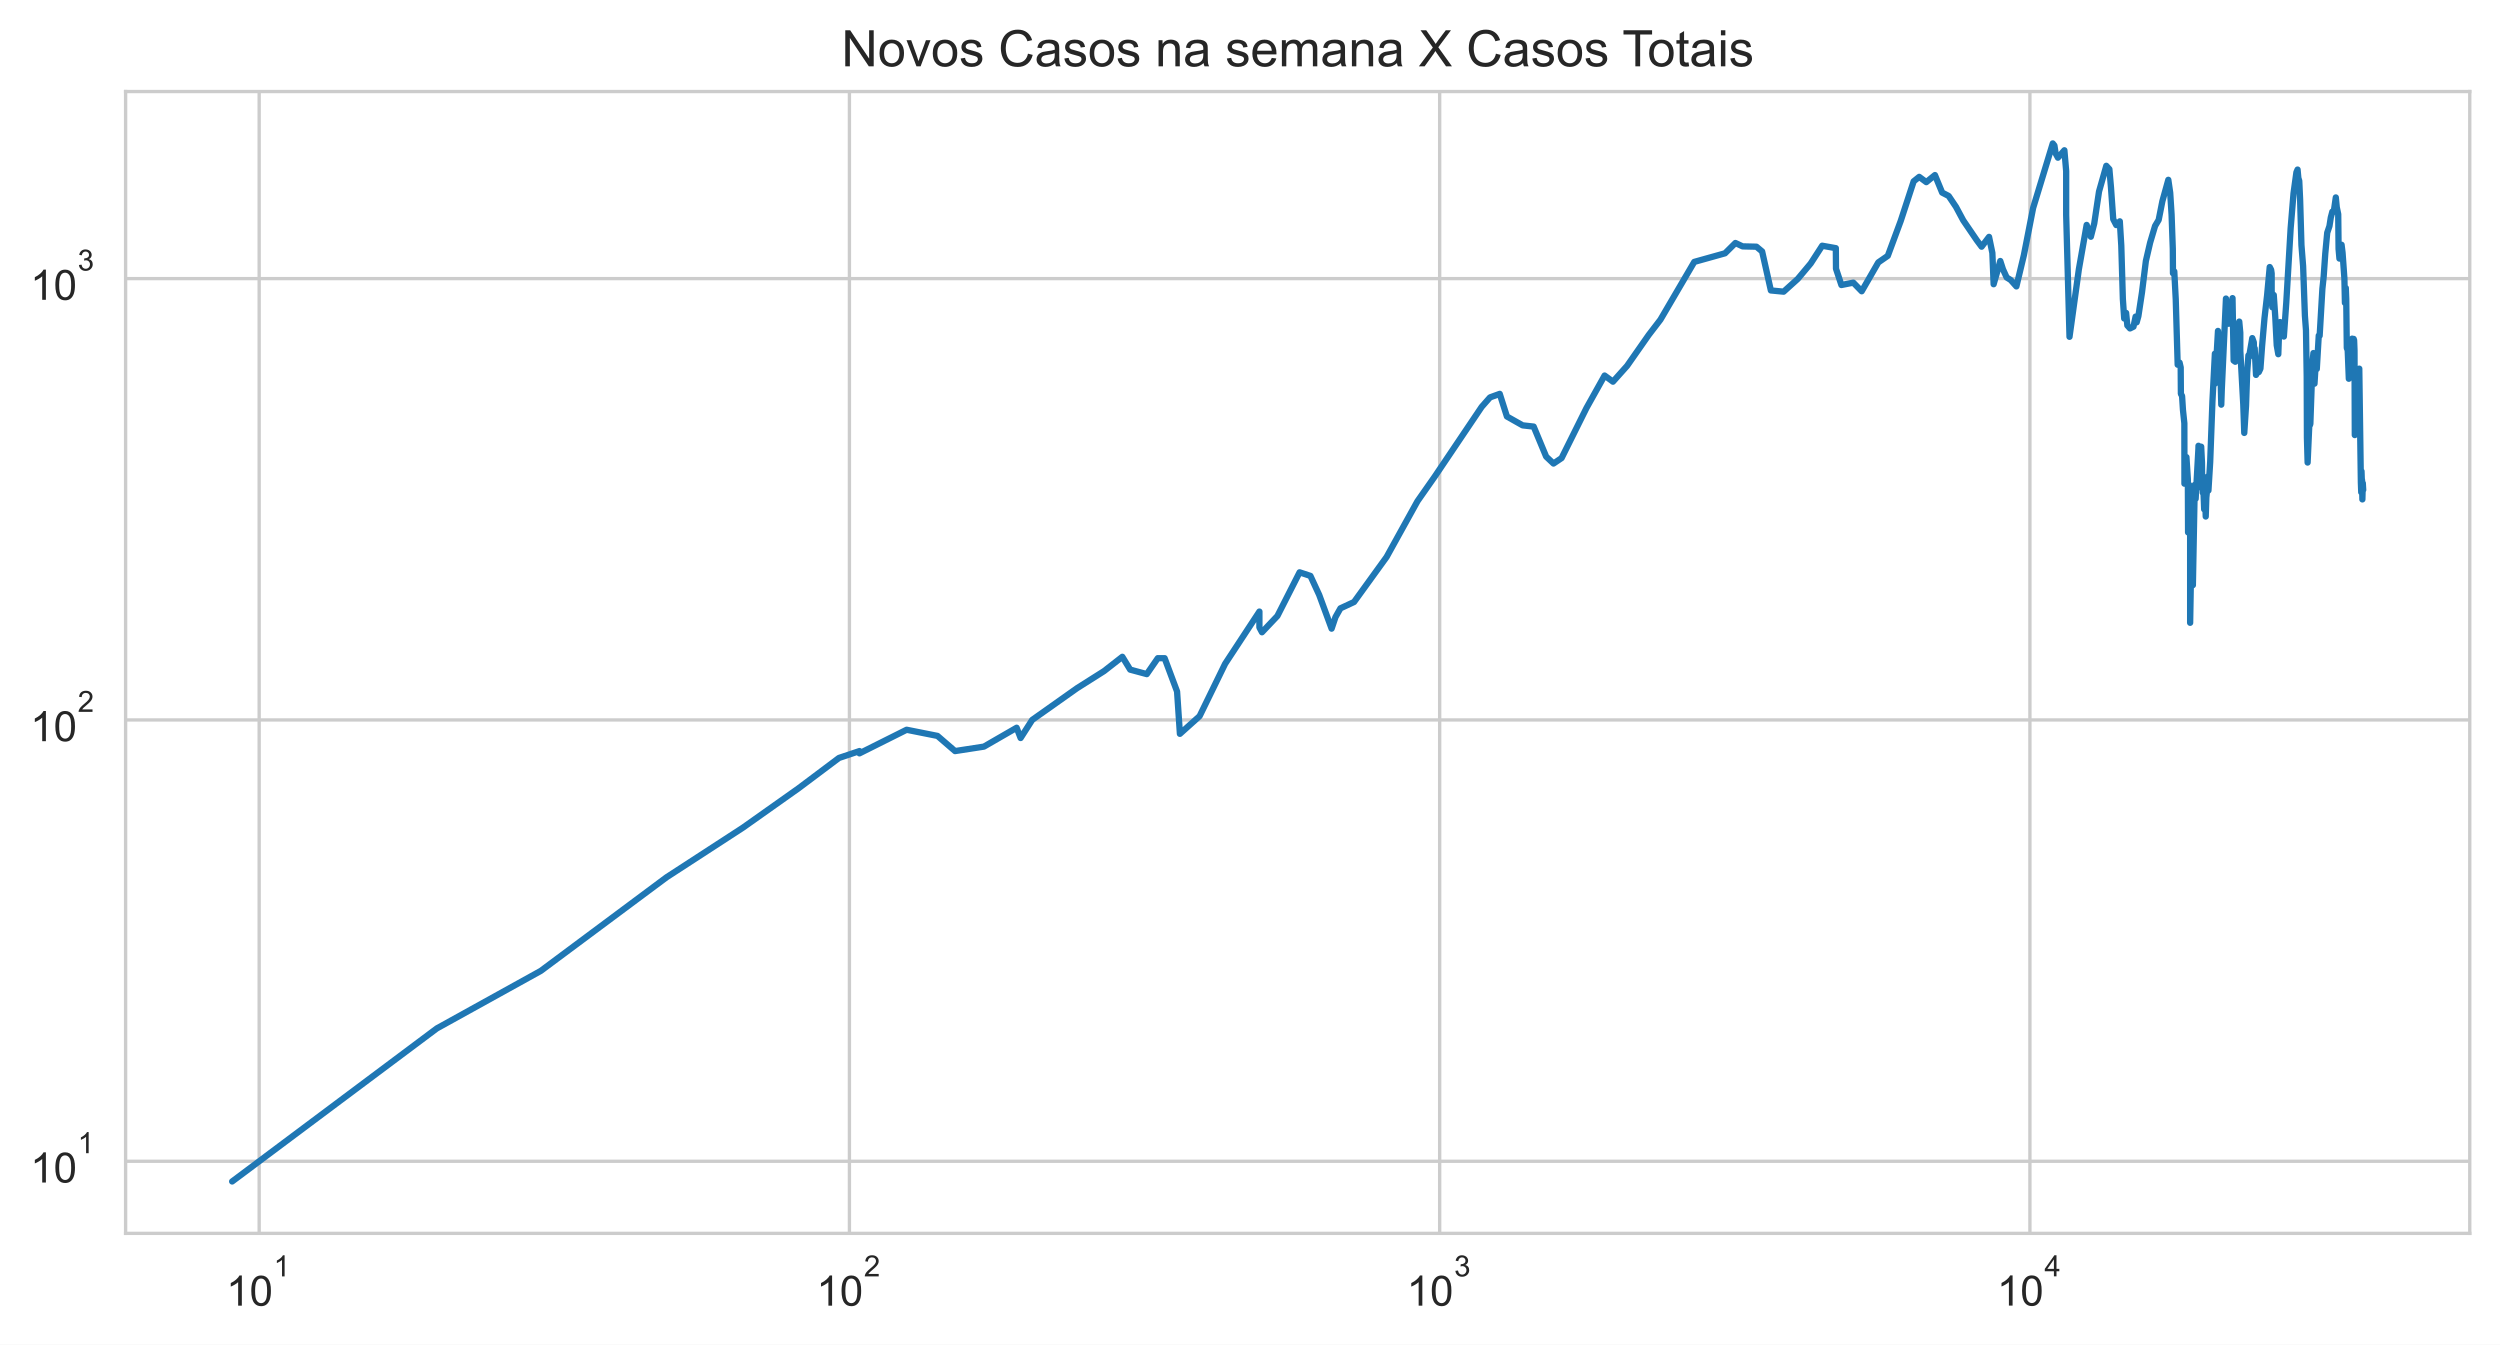
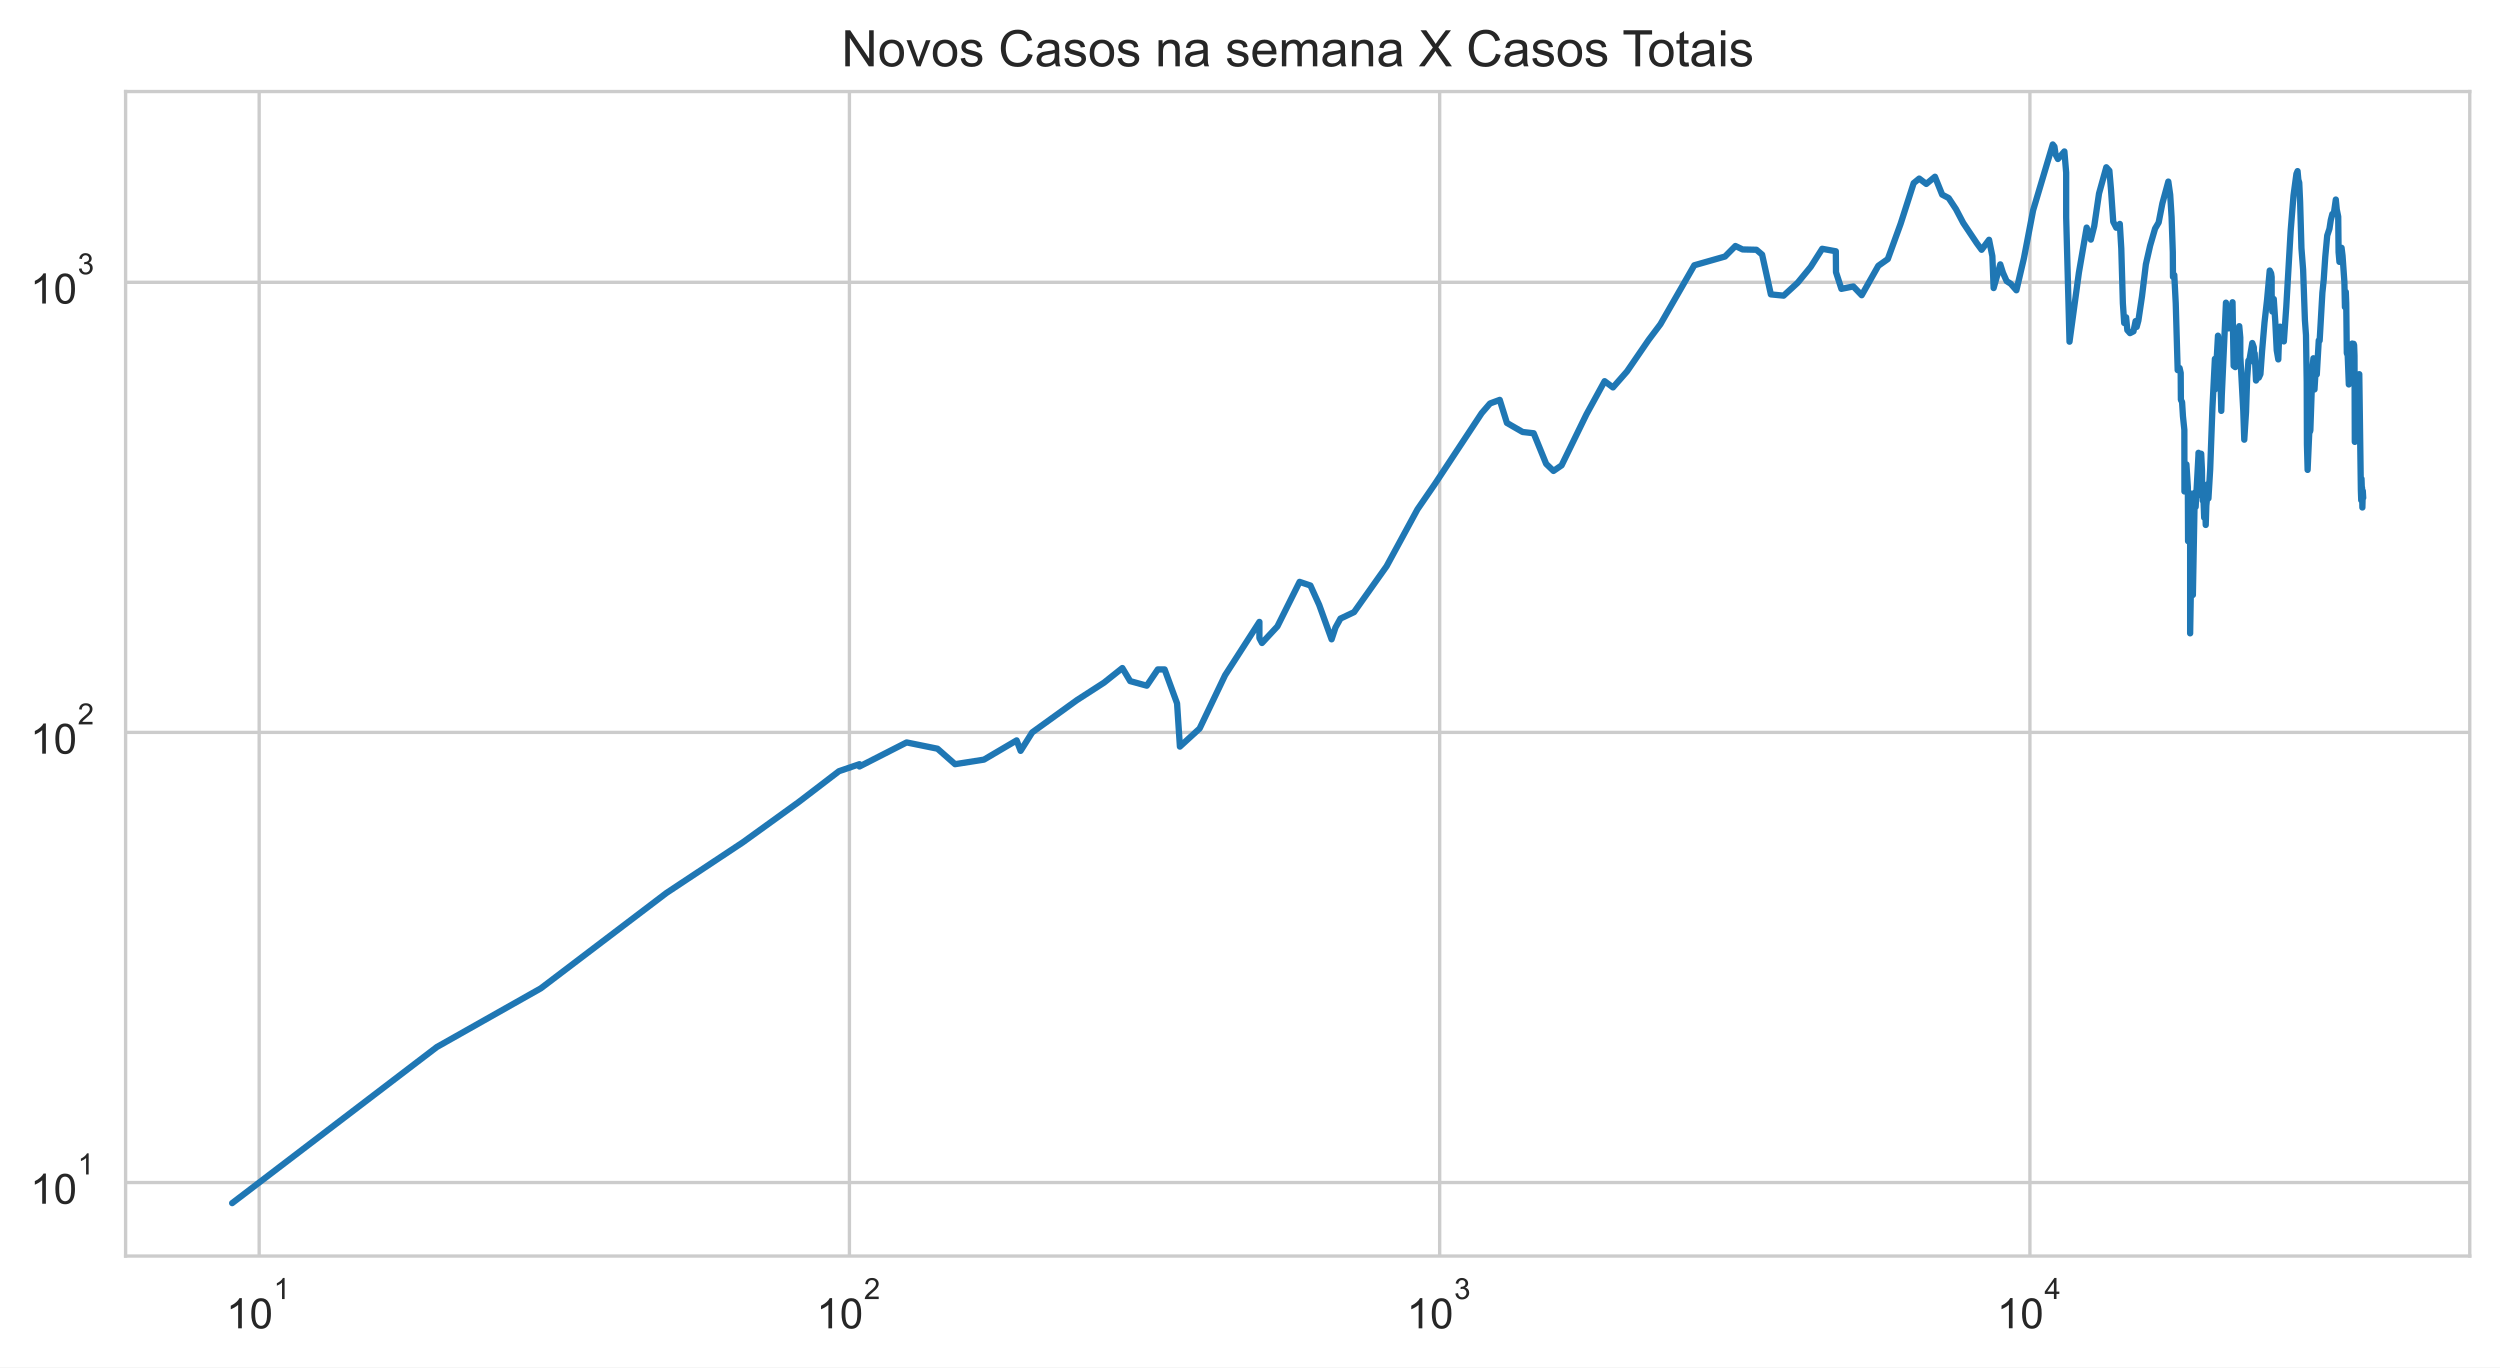
- <svg xmlns="http://www.w3.org/2000/svg" xmlns:xlink="http://www.w3.org/1999/xlink" height="320.089pt" version="1.1" viewBox="0 0 595.1 320.089" width="595.1pt">
+ <svg xmlns="http://www.w3.org/2000/svg" xmlns:xlink="http://www.w3.org/1999/xlink" height="325.489pt" version="1.1" viewBox="0 0 595.1 325.489" width="595.1pt">
  <defs>
    <style type="text/css">*{stroke-linecap:butt;stroke-linejoin:round;}</style>
  </defs>
  <g id="figure_1">
    <g id="patch_1">
-       <path d="M 0 320.089  L 595.1 320.089  L 595.1 0  L 0 0  z " style="fill:#ffffff;" />
+       <path d="M 0 325.489  L 595.1 325.489  L 595.1 0  L 0 0  z " style="fill:#ffffff;" />
    </g>
    <g id="axes_1">
      <g id="patch_2">
-         <path d="M 29.9 293.589  L 587.9 293.589  L 587.9 21.789  L 29.9 21.789  z " style="fill:#ffffff;" />
+         <path d="M 29.9 298.989  L 587.9 298.989  L 587.9 21.789  L 29.9 21.789  z " style="fill:#ffffff;" />
      </g>
      <g id="matplotlib.axis_1">
        <g id="xtick_1">
          <g id="line2d_1">
-             <path clip-path="url(#pa55a043267)" d="M 61.693 293.589  L 61.693 21.789  " style="fill:none;stroke:#cccccc;stroke-linecap:round;stroke-width:0.8;" />
+             <path clip-path="url(#p95ef41491b)" d="M 61.693 298.989  L 61.693 21.789  " style="fill:none;stroke:#cccccc;stroke-linecap:round;stroke-width:0.8;" />
          </g>
          <g id="text_1">
-             <g style="fill:#262626;" transform="translate(53.84271 310.9019)scale(0.1 -0.1)">
+             <g style="fill:#262626;" transform="translate(53.84271 316.3019)scale(0.1 -0.1)">
              <defs>
                <path d="M 37.25 0  L 28.469 0  L 28.469 56  Q 25.297 52.984 20.141 49.953  Q 14.984 46.922 10.891 45.406  L 10.891 53.906  Q 18.266 57.375 23.781 62.297  Q 29.297 67.234 31.594 71.875  L 37.25 71.875  z " id="ArialMT-49" />
                <path d="M 4.156 35.297  Q 4.156 48 6.766 55.734  Q 9.375 63.484 14.516 67.672  Q 19.672 71.875 27.484 71.875  Q 33.25 71.875 37.594 69.547  Q 41.938 67.234 44.766 62.859  Q 47.609 58.5 49.219 52.219  Q 50.828 45.953 50.828 35.297  Q 50.828 22.703 48.234 14.969  Q 45.656 7.234 40.5 3  Q 35.359 -1.219 27.484 -1.219  Q 17.141 -1.219 11.234 6.203  Q 4.156 15.141 4.156 35.297  z M 13.188 35.297  Q 13.188 17.672 17.312 11.828  Q 21.438 6 27.484 6  Q 33.547 6 37.672 11.859  Q 41.797 17.719 41.797 35.297  Q 41.797 52.984 37.672 58.781  Q 33.547 64.594 27.391 64.594  Q 21.344 64.594 17.719 59.469  Q 13.188 52.938 13.188 35.297  z " id="ArialMT-48" />
              </defs>
              <use transform="translate(0 0.99375)" xlink:href="#ArialMT-49" />
              <use transform="translate(55.61523 0.99375)" xlink:href="#ArialMT-48" />
              <use transform="translate(112.9728 70.6875)scale(0.7)" xlink:href="#ArialMT-49" />
            </g>
          </g>
        </g>
        <g id="xtick_2">
          <g id="line2d_2">
-             <path clip-path="url(#pa55a043267)" d="M 202.196 293.589  L 202.196 21.789  " style="fill:none;stroke:#cccccc;stroke-linecap:round;stroke-width:0.8;" />
+             <path clip-path="url(#p95ef41491b)" d="M 202.196 298.989  L 202.196 21.789  " style="fill:none;stroke:#cccccc;stroke-linecap:round;stroke-width:0.8;" />
          </g>
          <g id="text_2">
-             <g style="fill:#262626;" transform="translate(194.3459 310.9019)scale(0.1 -0.1)">
+             <g style="fill:#262626;" transform="translate(194.3459 316.3019)scale(0.1 -0.1)">
              <defs>
                <path d="M 50.344 8.453  L 50.344 0  L 3.031 0  Q 2.938 3.172 4.047 6.109  Q 5.859 10.938 9.828 15.625  Q 13.812 20.312 21.344 26.469  Q 33.016 36.031 37.109 41.625  Q 41.219 47.219 41.219 52.203  Q 41.219 57.422 37.469 61  Q 33.734 64.594 27.734 64.594  Q 21.391 64.594 17.578 60.781  Q 13.766 56.984 13.719 50.25  L 4.688 51.172  Q 5.609 61.281 11.656 66.578  Q 17.719 71.875 27.938 71.875  Q 38.234 71.875 44.234 66.156  Q 50.25 60.453 50.25 52  Q 50.25 47.703 48.484 43.547  Q 46.734 39.406 42.656 34.812  Q 38.578 30.219 29.109 22.219  Q 21.188 15.578 18.938 13.203  Q 16.703 10.844 15.234 8.453  z " id="ArialMT-50" />
              </defs>
              <use transform="translate(0 0.99375)" xlink:href="#ArialMT-49" />
              <use transform="translate(55.61523 0.99375)" xlink:href="#ArialMT-48" />
              <use transform="translate(112.9728 70.6875)scale(0.7)" xlink:href="#ArialMT-50" />
            </g>
          </g>
        </g>
        <g id="xtick_3">
          <g id="line2d_3">
-             <path clip-path="url(#pa55a043267)" d="M 342.699 293.589  L 342.699 21.789  " style="fill:none;stroke:#cccccc;stroke-linecap:round;stroke-width:0.8;" />
+             <path clip-path="url(#p95ef41491b)" d="M 342.699 298.989  L 342.699 21.789  " style="fill:none;stroke:#cccccc;stroke-linecap:round;stroke-width:0.8;" />
          </g>
          <g id="text_3">
-             <g style="fill:#262626;" transform="translate(334.8491 310.9019)scale(0.1 -0.1)">
+             <g style="fill:#262626;" transform="translate(334.8491 316.3019)scale(0.1 -0.1)">
              <defs>
                <path d="M 4.203 18.891  L 12.984 20.062  Q 14.5 12.594 18.141 9.297  Q 21.781 6 27 6  Q 33.203 6 37.469 10.297  Q 41.75 14.594 41.75 20.953  Q 41.75 27 37.797 30.922  Q 33.844 34.859 27.734 34.859  Q 25.25 34.859 21.531 33.891  L 22.516 41.609  Q 23.391 41.5 23.922 41.5  Q 29.547 41.5 34.031 44.422  Q 38.531 47.359 38.531 53.469  Q 38.531 58.297 35.25 61.469  Q 31.984 64.656 26.812 64.656  Q 21.688 64.656 18.266 61.422  Q 14.844 58.203 13.875 51.766  L 5.078 53.328  Q 6.688 62.156 12.391 67.016  Q 18.109 71.875 26.609 71.875  Q 32.469 71.875 37.391 69.359  Q 42.328 66.844 44.938 62.5  Q 47.562 58.156 47.562 53.266  Q 47.562 48.641 45.062 44.828  Q 42.578 41.016 37.703 38.766  Q 44.047 37.312 47.562 32.688  Q 51.078 28.078 51.078 21.141  Q 51.078 11.766 44.234 5.25  Q 37.406 -1.266 26.953 -1.266  Q 17.531 -1.266 11.297 4.344  Q 5.078 9.969 4.203 18.891  z " id="ArialMT-51" />
              </defs>
              <use transform="translate(0 0.99375)" xlink:href="#ArialMT-49" />
              <use transform="translate(55.61523 0.99375)" xlink:href="#ArialMT-48" />
              <use transform="translate(112.9728 70.6875)scale(0.7)" xlink:href="#ArialMT-51" />
            </g>
          </g>
        </g>
        <g id="xtick_4">
          <g id="line2d_4">
-             <path clip-path="url(#pa55a043267)" d="M 483.202 293.589  L 483.202 21.789  " style="fill:none;stroke:#cccccc;stroke-linecap:round;stroke-width:0.8;" />
+             <path clip-path="url(#p95ef41491b)" d="M 483.202 298.989  L 483.202 21.789  " style="fill:none;stroke:#cccccc;stroke-linecap:round;stroke-width:0.8;" />
          </g>
          <g id="text_4">
-             <g style="fill:#262626;" transform="translate(475.3523 310.8019)scale(0.1 -0.1)">
+             <g style="fill:#262626;" transform="translate(475.3523 316.2019)scale(0.1 -0.1)">
              <defs>
                <path d="M 32.328 0  L 32.328 17.141  L 1.266 17.141  L 1.266 25.203  L 33.938 71.578  L 41.109 71.578  L 41.109 25.203  L 50.781 25.203  L 50.781 17.141  L 41.109 17.141  L 41.109 0  z M 32.328 25.203  L 32.328 57.469  L 9.906 25.203  z " id="ArialMT-52" />
              </defs>
              <use transform="translate(0 0.201563)" xlink:href="#ArialMT-49" />
              <use transform="translate(55.61523 0.201563)" xlink:href="#ArialMT-48" />
              <use transform="translate(112.9728 69.89531)scale(0.7)" xlink:href="#ArialMT-52" />
            </g>
          </g>
        </g>
        <g id="xtick_5" />
        <g id="xtick_6" />
        <g id="xtick_7" />
        <g id="xtick_8" />
        <g id="xtick_9" />
        <g id="xtick_10" />
        <g id="xtick_11" />
        <g id="xtick_12" />
        <g id="xtick_13" />
        <g id="xtick_14" />
        <g id="xtick_15" />
        <g id="xtick_16" />
        <g id="xtick_17" />
        <g id="xtick_18" />
        <g id="xtick_19" />
        <g id="xtick_20" />
        <g id="xtick_21" />
        <g id="xtick_22" />
        <g id="xtick_23" />
        <g id="xtick_24" />
        <g id="xtick_25" />
        <g id="xtick_26" />
        <g id="xtick_27" />
        <g id="xtick_28" />
        <g id="xtick_29" />
        <g id="xtick_30" />
        <g id="xtick_31" />
        <g id="xtick_32" />
        <g id="xtick_33" />
        <g id="xtick_34" />
        <g id="xtick_35" />
        <g id="xtick_36" />
      </g>
      <g id="matplotlib.axis_2">
        <g id="ytick_1">
          <g id="line2d_5">
-             <path clip-path="url(#pa55a043267)" d="M 29.9 276.428  L 587.9 276.428  " style="fill:none;stroke:#cccccc;stroke-linecap:round;stroke-width:0.8;" />
+             <path clip-path="url(#p95ef41491b)" d="M 29.9 281.487  L 587.9 281.487  " style="fill:none;stroke:#cccccc;stroke-linecap:round;stroke-width:0.8;" />
          </g>
          <g id="text_5">
-             <g style="fill:#262626;" transform="translate(7.2 281.5839)scale(0.1 -0.1)">
+             <g style="fill:#262626;" transform="translate(7.2 286.643)scale(0.1 -0.1)">
              <use transform="translate(0 0.99375)" xlink:href="#ArialMT-49" />
              <use transform="translate(55.61523 0.99375)" xlink:href="#ArialMT-48" />
              <use transform="translate(112.9728 70.6875)scale(0.7)" xlink:href="#ArialMT-49" />
            </g>
          </g>
        </g>
        <g id="ytick_2">
          <g id="line2d_6">
-             <path clip-path="url(#pa55a043267)" d="M 29.9 171.371  L 587.9 171.371  " style="fill:none;stroke:#cccccc;stroke-linecap:round;stroke-width:0.8;" />
+             <path clip-path="url(#p95ef41491b)" d="M 29.9 174.342  L 587.9 174.342  " style="fill:none;stroke:#cccccc;stroke-linecap:round;stroke-width:0.8;" />
          </g>
          <g id="text_6">
-             <g style="fill:#262626;" transform="translate(7.2 176.5268)scale(0.1 -0.1)">
+             <g style="fill:#262626;" transform="translate(7.2 179.4987)scale(0.1 -0.1)">
              <use transform="translate(0 0.99375)" xlink:href="#ArialMT-49" />
              <use transform="translate(55.61523 0.99375)" xlink:href="#ArialMT-48" />
              <use transform="translate(112.9728 70.6875)scale(0.7)" xlink:href="#ArialMT-50" />
            </g>
          </g>
        </g>
        <g id="ytick_3">
          <g id="line2d_7">
-             <path clip-path="url(#pa55a043267)" d="M 29.9 66.314  L 587.9 66.314  " style="fill:none;stroke:#cccccc;stroke-linecap:round;stroke-width:0.8;" />
+             <path clip-path="url(#p95ef41491b)" d="M 29.9 67.198  L 587.9 67.198  " style="fill:none;stroke:#cccccc;stroke-linecap:round;stroke-width:0.8;" />
          </g>
          <g id="text_7">
-             <g style="fill:#262626;" transform="translate(7.2 71.46976)scale(0.1 -0.1)">
+             <g style="fill:#262626;" transform="translate(7.2 72.35434)scale(0.1 -0.1)">
              <use transform="translate(0 0.99375)" xlink:href="#ArialMT-49" />
              <use transform="translate(55.61523 0.99375)" xlink:href="#ArialMT-48" />
              <use transform="translate(112.9728 70.6875)scale(0.7)" xlink:href="#ArialMT-51" />
            </g>
          </g>
        </g>
        <g id="ytick_4" />
        <g id="ytick_5" />
        <g id="ytick_6" />
        <g id="ytick_7" />
        <g id="ytick_8" />
        <g id="ytick_9" />
        <g id="ytick_10" />
        <g id="ytick_11" />
        <g id="ytick_12" />
        <g id="ytick_13" />
        <g id="ytick_14" />
        <g id="ytick_15" />
        <g id="ytick_16" />
        <g id="ytick_17" />
        <g id="ytick_18" />
        <g id="ytick_19" />
        <g id="ytick_20" />
        <g id="ytick_21" />
        <g id="ytick_22" />
        <g id="ytick_23" />
      </g>
      <g id="line2d_8">
-         <path clip-path="url(#pa55a043267)" d="M 55.264 281.235  L 103.988 244.802  L 128.73 231.11  L 158.667 208.828  L 176.841 197.018  L 190.086 187.644  L 199.705 180.425  L 204.589 178.786  L 204.589 179.326  L 215.812 173.711  L 223.162 175.175  L 227.343 178.786  L 234.215 177.725  L 242.001 173.233  L 242.947 175.674  L 245.7 171.371  L 256.375 163.819  L 262.804 159.752  L 267.164 156.346  L 269.029 159.4  L 272.98 160.465  L 275.601 156.675  L 277.228 156.675  L 280.188 164.599  L 280.865 174.682  L 285.554 170.467  L 291.624 158.017  L 299.79 145.578  L 299.79 149.36  L 300.403 150.5  L 304.074 146.627  L 309.355 136.234  L 311.934 137.087  L 314.02 141.608  L 316.974 149.642  L 317.897 146.893  L 319.076 144.807  L 322.314 143.302  L 330.067 132.582  L 337.412 119.31  L 341.529 113.437  L 352.695 96.857  L 354.683 94.597  L 356.995 93.756  L 358.709 99.141  L 362.441 101.25  L 365.077 101.545  L 368.048 108.694  L 369.795 110.34  L 371.721 109.042  L 377.643 97.125  L 381.961 89.393  L 383.949 90.853  L 387.3 87.105  L 392.452 79.744  L 395.249 76.097  L 403.307 62.34  L 410.625 60.295  L 413.1 57.843  L 414.808 58.646  L 418.105 58.723  L 419.455 59.857  L 421.536 69.137  L 424.577 69.429  L 427.928 66.405  L 431.018 62.718  L 433.755 58.492  L 437.001 59.072  L 437.04 63.957  L 438.327 67.845  L 441.162 67.282  L 443.159 69.331  L 447.11 62.465  L 449.371 60.899  L 452.437 52.621  L 455.53 43.162  L 456.85 42.103  L 458.537 43.355  L 460.595 41.676  L 462.312 45.849  L 463.856 46.643  L 465.599 49.235  L 467.325 52.452  L 470.54 57.166  L 471.7 58.723  L 473.472 56.389  L 474.261 60.215  L 474.564 67.656  L 476.146 62.131  L 476.78 64.087  L 477.662 66.041  L 478.61 66.634  L 479.982 68.176  L 481.764 60.737  L 483.96 49.518  L 488.64 34.144  L 489.035 34.643  L 489.317 36.503  L 489.866 37.536  L 491.406 35.773  L 491.831 40.729  L 491.831 51.158  L 492.626 80.175  L 494.854 64.087  L 496.706 53.543  L 497.705 56.352  L 498.513 53.199  L 499.651 45.588  L 501.383 39.47  L 502.113 40.262  L 502.488 44.5  L 503.032 52.184  L 503.756 53.577  L 504.599 52.689  L 504.951 58.454  L 505.325 71.171  L 505.643 75.815  L 506.098 74.486  L 506.39 77.475  L 507.026 78.179  L 507.854 77.767  L 508.357 75.368  L 508.615 76.723  L 509.02 75.257  L 509.881 69.576  L 510.801 62.131  L 511.813 57.767  L 512.993 53.785  L 513.848 52.351  L 514.728 47.905  L 516.146 42.806  L 516.592 45.878  L 516.923 51.092  L 517.214 59.267  L 517.252 65.054  L 517.566 64.612  L 517.912 71.222  L 518.373 86.818  L 518.828 86.321  L 519.093 87.467  L 519.137 93.756  L 519.42 94.259  L 519.629 97.575  L 519.964 100.762  L 519.984 115.134  L 520.244 115.134  L 520.456 108.809  L 520.797 114.082  L 520.846 126.734  L 521.112 115.401  L 521.338 126.392  L 521.341 148.247  L 521.631 131.427  L 521.994 139.291  L 521.994 139.291  L 522.445 115.401  L 522.653 118.731  L 523.308 106.882  L 523.33 106.112  L 523.33 113.181  L 523.746 106.993  L 523.969 106.33  L 524.156 110.101  L 524.209 116.347  L 524.355 116.347  L 524.355 117.314  L 524.421 114.474  L 524.681 121.246  L 524.94 119.31  L 525.051 122.95  L 525.195 118.444  L 525.382 116.484  L 525.516 113.437  L 525.696 116.759  L 526.111 109.982  L 526.649 95.539  L 527.233 84.179  L 527.254 91.325  L 527.967 78.775  L 528.245 81.365  L 528.519 87.105  L 528.751 96.325  L 528.878 92.605  L 528.878 92.605  L 529.868 71.07  L 530.282 76.21  L 530.507 77.069  L 530.838 75.703  L 531.43 70.969  L 531.43 70.969  L 531.693 85.828  L 532.083 86.109  L 532.59 79.197  L 533.031 76.552  L 533.276 79.197  L 533.284 83.91  L 533.292 83.709  L 533.984 96.237  L 534.225 103.051  L 534.644 96.59  L 534.914 88.717  L 535.214 84.586  L 535.473 84.314  L 536.133 80.485  L 536.498 81.492  L 536.58 84.996  L 536.705 82.914  L 537.021 89.242  L 537.401 88.568  L 537.687 88.568  L 538.07 87.758  L 538.464 82.392  L 539.043 75.703  L 539.658 70.317  L 540.284 63.569  L 540.616 64.218  L 540.745 65.098  L 540.745 69.04  L 540.899 73.142  L 541.246 70.217  L 541.606 75.479  L 541.952 82.198  L 542.326 84.314  L 542.446 80.923  L 542.759 76.666  L 542.998 79.197  L 543.366 78.715  L 543.65 80.113  L 544.227 71.991  L 545.262 54.378  L 545.947 46.054  L 546.637 41.016  L 546.914 40.365  L 547.097 42.372  L 547.31 43.052  L 547.521 47.571  L 547.835 58.338  L 548.232 63.355  L 548.659 75.146  L 548.917 78.655  L 549.09 89.696  L 549.141 104.188  L 549.305 110.101  L 549.77 99.706  L 549.878 101.152  L 549.956 100.859  L 550.469 86.109  L 550.689 84.044  L 550.786 89.925  L 550.943 91.325  L 551.27 85.968  L 551.49 87.831  L 551.956 79.867  L 552.169 79.928  L 552.82 68.75  L 553.122 65.905  L 553.506 60.375  L 553.969 55.408  L 554.503 53.82  L 554.821 51.784  L 555.189 50.379  L 555.52 50.443  L 556.014 47  L 556.242 49.329  L 556.589 50.994  L 556.677 59.267  L 556.88 61.552  L 557.387 58.262  L 557.62 60.136  L 558.06 66.268  L 558.183 72.094  L 558.395 68.558  L 558.498 71.171  L 558.633 82.849  L 558.847 83.376  L 559.112 90.156  L 559.273 88.42  L 559.773 80.986  L 559.915 80.61  L 560.106 81.302  L 560.263 80.672  L 560.373 80.986  L 560.466 83.442  L 560.537 103.564  L 561.127 90.002  L 561.278 90.156  L 561.514 88.568  L 561.517 90.31  L 561.601 87.758  L 561.982 114.869  L 562.066 117.174  L 562.133 112.173  L 562.193 113.952  L 562.265 114.343  L 562.34 118.875  L 562.44 115.001  L 562.536 116.621  L 562.536 116.621  " style="fill:none;stroke:#1f77b4;stroke-linecap:round;stroke-width:1.5;" />
+         <path clip-path="url(#p95ef41491b)" d="M 55.264 286.389  L 103.988 249.233  L 128.73 235.269  L 158.667 212.544  L 176.841 200.499  L 190.086 190.939  L 199.705 183.577  L 204.589 181.905  L 204.589 182.455  L 215.812 176.729  L 223.162 178.222  L 227.343 181.905  L 234.215 180.823  L 242.001 176.242  L 242.947 178.731  L 245.7 174.342  L 256.375 166.641  L 262.804 162.493  L 267.164 159.019  L 269.029 162.134  L 272.98 163.22  L 275.601 159.355  L 277.228 159.355  L 280.188 167.436  L 280.865 177.719  L 285.554 173.421  L 291.624 160.724  L 299.79 148.037  L 299.79 151.894  L 300.403 153.057  L 304.074 149.107  L 309.355 138.508  L 311.934 139.377  L 314.02 143.988  L 316.974 152.182  L 317.897 149.378  L 319.076 147.251  L 322.314 145.716  L 330.067 134.783  L 337.412 121.248  L 341.529 115.258  L 352.695 98.348  L 354.683 96.043  L 356.995 95.186  L 358.709 100.678  L 362.441 102.829  L 365.077 103.13  L 368.048 110.42  L 369.795 112.1  L 371.721 110.775  L 377.643 98.622  L 381.961 90.736  L 383.949 92.226  L 387.3 88.403  L 392.452 80.896  L 395.249 77.176  L 403.307 63.145  L 410.625 61.06  L 413.1 58.559  L 414.808 59.378  L 418.105 59.457  L 419.455 60.614  L 421.536 70.077  L 424.577 70.375  L 427.928 67.291  L 431.018 63.531  L 433.755 59.221  L 437.001 59.813  L 437.04 64.795  L 438.327 68.76  L 441.162 68.186  L 443.159 70.276  L 447.11 63.274  L 449.371 61.676  L 452.437 53.234  L 455.53 43.587  L 456.85 42.507  L 458.537 43.783  L 460.595 42.071  L 462.312 46.327  L 463.856 47.137  L 465.599 49.78  L 467.325 53.062  L 470.54 57.869  L 471.7 59.457  L 473.472 57.076  L 474.261 60.979  L 474.564 68.567  L 476.146 62.933  L 476.78 64.928  L 477.662 66.92  L 478.61 67.525  L 479.982 69.098  L 481.764 61.511  L 483.96 50.069  L 488.64 34.389  L 489.035 34.898  L 489.317 36.796  L 489.866 37.848  L 491.406 36.051  L 491.831 41.105  L 491.831 51.741  L 492.626 81.335  L 494.854 64.928  L 496.706 54.174  L 497.705 57.039  L 498.513 53.823  L 499.651 46.061  L 501.383 39.821  L 502.113 40.629  L 502.488 44.951  L 503.032 52.788  L 503.756 54.209  L 504.599 53.303  L 504.951 59.182  L 505.325 72.152  L 505.643 76.889  L 506.098 75.533  L 506.39 78.581  L 507.026 79.3  L 507.854 78.879  L 508.357 76.432  L 508.615 77.815  L 509.02 76.319  L 509.881 70.525  L 510.801 62.933  L 511.813 58.482  L 512.993 54.42  L 513.848 52.959  L 514.728 48.424  L 516.146 43.224  L 516.592 46.357  L 516.923 51.674  L 517.214 60.012  L 517.252 65.913  L 517.566 65.463  L 517.912 72.204  L 518.373 88.11  L 518.828 87.603  L 519.093 88.772  L 519.137 95.186  L 519.42 95.699  L 519.629 99.081  L 519.964 102.331  L 519.984 116.989  L 520.244 116.989  L 520.456 110.538  L 520.797 115.916  L 520.846 128.819  L 521.112 117.261  L 521.338 128.47  L 521.341 150.759  L 521.631 133.605  L 521.994 141.626  L 521.994 141.626  L 522.445 117.261  L 522.653 120.657  L 523.308 108.573  L 523.33 107.787  L 523.33 114.997  L 523.746 108.686  L 523.969 108.01  L 524.156 111.856  L 524.209 118.226  L 524.355 118.226  L 524.355 119.212  L 524.421 116.315  L 524.681 123.222  L 524.94 121.248  L 525.051 124.96  L 525.195 120.364  L 525.382 118.365  L 525.516 115.258  L 525.696 118.646  L 526.111 111.735  L 526.649 97.005  L 527.233 85.418  L 527.254 92.706  L 527.967 79.907  L 528.245 82.549  L 528.519 88.403  L 528.751 97.806  L 528.878 94.012  L 528.878 94.012  L 529.868 72.049  L 530.282 77.292  L 530.507 78.167  L 530.838 76.774  L 531.43 71.946  L 531.43 71.946  L 531.693 87.1  L 532.083 87.387  L 532.59 80.337  L 533.031 77.64  L 533.276 80.337  L 533.284 85.144  L 533.292 84.939  L 533.984 97.716  L 534.225 104.666  L 534.644 98.076  L 534.914 90.046  L 535.214 85.833  L 535.473 85.556  L 536.133 81.651  L 536.498 82.678  L 536.58 86.252  L 536.705 84.129  L 537.021 90.582  L 537.401 89.895  L 537.687 89.895  L 538.07 89.068  L 538.464 83.596  L 539.043 76.774  L 539.658 71.281  L 540.284 64.399  L 540.616 65.061  L 540.745 65.958  L 540.745 69.978  L 540.899 74.162  L 541.246 71.179  L 541.606 76.546  L 541.952 83.398  L 542.326 85.556  L 542.446 82.098  L 542.759 77.756  L 542.998 80.337  L 543.366 79.846  L 543.65 81.272  L 544.227 72.988  L 545.262 55.026  L 545.947 46.536  L 546.637 41.398  L 546.914 40.734  L 547.097 42.781  L 547.31 43.475  L 547.521 48.083  L 547.835 59.065  L 548.232 64.18  L 548.659 76.206  L 548.917 79.785  L 549.09 91.046  L 549.141 105.825  L 549.305 111.856  L 549.77 101.254  L 549.878 102.729  L 549.956 102.43  L 550.469 87.387  L 550.689 85.281  L 550.786 91.279  L 550.943 92.706  L 551.27 87.243  L 551.49 89.143  L 551.956 81.021  L 552.169 81.084  L 552.82 69.683  L 553.122 66.781  L 553.506 61.142  L 553.969 56.076  L 554.503 54.456  L 554.821 52.38  L 555.189 50.947  L 555.52 51.013  L 556.014 47.501  L 556.242 49.876  L 556.589 51.575  L 556.677 60.012  L 556.88 62.342  L 557.387 58.987  L 557.62 60.897  L 558.06 67.152  L 558.183 73.094  L 558.395 69.487  L 558.498 72.152  L 558.633 84.062  L 558.847 84.6  L 559.112 91.514  L 559.273 89.743  L 559.773 82.162  L 559.915 81.779  L 560.106 82.484  L 560.263 81.842  L 560.373 82.162  L 560.466 84.667  L 560.537 105.189  L 561.127 91.357  L 561.278 91.514  L 561.514 89.895  L 561.517 91.671  L 561.601 89.068  L 561.982 116.718  L 562.066 119.069  L 562.133 113.969  L 562.193 115.783  L 562.265 116.182  L 562.34 120.804  L 562.44 116.853  L 562.536 118.505  L 562.536 118.505  " style="fill:none;stroke:#1f77b4;stroke-linecap:round;stroke-width:1.5;" />
      </g>
      <g id="patch_3">
-         <path d="M 29.9 293.589  L 29.9 21.789  " style="fill:none;stroke:#cccccc;stroke-linecap:square;stroke-linejoin:miter;stroke-width:0.8;" />
+         <path d="M 29.9 298.989  L 29.9 21.789  " style="fill:none;stroke:#cccccc;stroke-linecap:square;stroke-linejoin:miter;stroke-width:0.8;" />
      </g>
      <g id="patch_4">
-         <path d="M 587.9 293.589  L 587.9 21.789  " style="fill:none;stroke:#cccccc;stroke-linecap:square;stroke-linejoin:miter;stroke-width:0.8;" />
+         <path d="M 587.9 298.989  L 587.9 21.789  " style="fill:none;stroke:#cccccc;stroke-linecap:square;stroke-linejoin:miter;stroke-width:0.8;" />
      </g>
      <g id="patch_5">
-         <path d="M 29.9 293.589  L 587.9 293.589  " style="fill:none;stroke:#cccccc;stroke-linecap:square;stroke-linejoin:miter;stroke-width:0.8;" />
+         <path d="M 29.9 298.989  L 587.9 298.989  " style="fill:none;stroke:#cccccc;stroke-linecap:square;stroke-linejoin:miter;stroke-width:0.8;" />
      </g>
      <g id="patch_6">
        <path d="M 29.9 21.789  L 587.9 21.789  " style="fill:none;stroke:#cccccc;stroke-linecap:square;stroke-linejoin:miter;stroke-width:0.8;" />
      </g>
      <g id="text_8">
        <g style="fill:#262626;" transform="translate(200.2953 15.78937)scale(0.12 -0.12)">
          <defs>
            <path d="M 7.625 0  L 7.625 71.578  L 17.328 71.578  L 54.938 15.375  L 54.938 71.578  L 64.016 71.578  L 64.016 0  L 54.297 0  L 16.703 56.25  L 16.703 0  z " id="ArialMT-78" />
            <path d="M 3.328 25.922  Q 3.328 40.328 11.328 47.266  Q 18.016 53.031 27.641 53.031  Q 38.328 53.031 45.109 46.016  Q 51.906 39.016 51.906 26.656  Q 51.906 16.656 48.906 10.906  Q 45.906 5.172 40.156 2  Q 34.422 -1.172 27.641 -1.172  Q 16.75 -1.172 10.031 5.812  Q 3.328 12.797 3.328 25.922  z M 12.359 25.922  Q 12.359 15.969 16.703 11.016  Q 21.047 6.062 27.641 6.062  Q 34.188 6.062 38.531 11.031  Q 42.875 16.016 42.875 26.219  Q 42.875 35.844 38.5 40.797  Q 34.125 45.75 27.641 45.75  Q 21.047 45.75 16.703 40.812  Q 12.359 35.891 12.359 25.922  z " id="ArialMT-111" />
            <path d="M 21 0  L 1.266 51.859  L 10.547 51.859  L 21.688 20.797  Q 23.484 15.766 25 10.359  Q 26.172 14.453 28.266 20.219  L 39.797 51.859  L 48.828 51.859  L 29.203 0  z " id="ArialMT-118" />
            <path d="M 3.078 15.484  L 11.766 16.844  Q 12.5 11.625 15.844 8.844  Q 19.188 6.062 25.203 6.062  Q 31.25 6.062 34.172 8.516  Q 37.109 10.984 37.109 14.312  Q 37.109 17.281 34.516 19  Q 32.719 20.172 25.531 21.969  Q 15.875 24.422 12.141 26.203  Q 8.406 27.984 6.469 31.125  Q 4.547 34.281 4.547 38.094  Q 4.547 41.547 6.125 44.5  Q 7.719 47.469 10.453 49.422  Q 12.5 50.922 16.031 51.969  Q 19.578 53.031 23.641 53.031  Q 29.734 53.031 34.344 51.266  Q 38.969 49.516 41.156 46.5  Q 43.359 43.5 44.188 38.484  L 35.594 37.312  Q 35.016 41.312 32.203 43.547  Q 29.391 45.797 24.266 45.797  Q 18.219 45.797 15.625 43.797  Q 13.031 41.797 13.031 39.109  Q 13.031 37.406 14.109 36.031  Q 15.188 34.625 17.484 33.688  Q 18.797 33.203 25.25 31.453  Q 34.578 28.953 38.25 27.359  Q 41.938 25.781 44.031 22.75  Q 46.141 19.734 46.141 15.234  Q 46.141 10.844 43.578 6.953  Q 41.016 3.078 36.172 0.953  Q 31.344 -1.172 25.25 -1.172  Q 15.141 -1.172 9.844 3.031  Q 4.547 7.234 3.078 15.484  z " id="ArialMT-115" />
            <path id="ArialMT-32" />
            <path d="M 58.797 25.094  L 68.266 22.703  Q 65.281 11.031 57.547 4.906  Q 49.812 -1.219 38.625 -1.219  Q 27.047 -1.219 19.797 3.484  Q 12.547 8.203 8.766 17.141  Q 4.984 26.078 4.984 36.328  Q 4.984 47.516 9.25 55.828  Q 13.531 64.156 21.406 68.469  Q 29.297 72.797 38.766 72.797  Q 49.516 72.797 56.828 67.328  Q 64.156 61.859 67.047 51.953  L 57.719 49.75  Q 55.219 57.562 50.484 61.125  Q 45.75 64.703 38.578 64.703  Q 30.328 64.703 24.781 60.734  Q 19.234 56.781 16.984 50.109  Q 14.75 43.453 14.75 36.375  Q 14.75 27.25 17.406 20.438  Q 20.062 13.625 25.672 10.25  Q 31.297 6.891 37.844 6.891  Q 45.797 6.891 51.312 11.469  Q 56.844 16.062 58.797 25.094  z " id="ArialMT-67" />
            <path d="M 40.438 6.391  Q 35.547 2.25 31.031 0.531  Q 26.516 -1.172 21.344 -1.172  Q 12.797 -1.172 8.203 3  Q 3.609 7.172 3.609 13.672  Q 3.609 17.484 5.344 20.625  Q 7.078 23.781 9.891 25.688  Q 12.703 27.594 16.219 28.562  Q 18.797 29.25 24.031 29.891  Q 34.672 31.156 39.703 32.906  Q 39.75 34.719 39.75 35.203  Q 39.75 40.578 37.25 42.781  Q 33.891 45.75 27.25 45.75  Q 21.047 45.75 18.094 43.578  Q 15.141 41.406 13.719 35.891  L 5.125 37.062  Q 6.297 42.578 8.984 45.969  Q 11.672 49.359 16.75 51.188  Q 21.828 53.031 28.516 53.031  Q 35.156 53.031 39.297 51.469  Q 43.453 49.906 45.406 47.531  Q 47.359 45.172 48.141 41.547  Q 48.578 39.312 48.578 33.453  L 48.578 21.734  Q 48.578 9.469 49.141 6.219  Q 49.703 2.984 51.375 0  L 42.188 0  Q 40.828 2.734 40.438 6.391  z M 39.703 26.031  Q 34.906 24.078 25.344 22.703  Q 19.922 21.922 17.672 20.938  Q 15.438 19.969 14.203 18.094  Q 12.984 16.219 12.984 13.922  Q 12.984 10.406 15.641 8.062  Q 18.312 5.719 23.438 5.719  Q 28.516 5.719 32.469 7.938  Q 36.422 10.156 38.281 14.016  Q 39.703 17 39.703 22.797  z " id="ArialMT-97" />
            <path d="M 6.594 0  L 6.594 51.859  L 14.5 51.859  L 14.5 44.484  Q 20.219 53.031 31 53.031  Q 35.688 53.031 39.625 51.344  Q 43.562 49.656 45.516 46.922  Q 47.469 44.188 48.25 40.438  Q 48.734 37.984 48.734 31.891  L 48.734 0  L 39.938 0  L 39.938 31.547  Q 39.938 36.922 38.906 39.578  Q 37.891 42.234 35.281 43.812  Q 32.672 45.406 29.156 45.406  Q 23.531 45.406 19.453 41.844  Q 15.375 38.281 15.375 28.328  L 15.375 0  z " id="ArialMT-110" />
            <path d="M 42.094 16.703  L 51.172 15.578  Q 49.031 7.625 43.219 3.219  Q 37.406 -1.172 28.375 -1.172  Q 17 -1.172 10.328 5.828  Q 3.656 12.844 3.656 25.484  Q 3.656 38.578 10.391 45.797  Q 17.141 53.031 27.875 53.031  Q 38.281 53.031 44.875 45.953  Q 51.469 38.875 51.469 26.031  Q 51.469 25.25 51.422 23.688  L 12.75 23.688  Q 13.234 15.141 17.578 10.594  Q 21.922 6.062 28.422 6.062  Q 33.25 6.062 36.672 8.594  Q 40.094 11.141 42.094 16.703  z M 13.234 30.906  L 42.188 30.906  Q 41.609 37.453 38.875 40.719  Q 34.672 45.797 27.984 45.797  Q 21.922 45.797 17.797 41.75  Q 13.672 37.703 13.234 30.906  z " id="ArialMT-101" />
            <path d="M 6.594 0  L 6.594 51.859  L 14.453 51.859  L 14.453 44.578  Q 16.891 48.391 20.938 50.703  Q 25 53.031 30.172 53.031  Q 35.938 53.031 39.625 50.641  Q 43.312 48.25 44.828 43.953  Q 50.984 53.031 60.844 53.031  Q 68.562 53.031 72.703 48.75  Q 76.859 44.484 76.859 35.594  L 76.859 0  L 68.109 0  L 68.109 32.672  Q 68.109 37.938 67.25 40.25  Q 66.406 42.578 64.156 43.984  Q 61.922 45.406 58.891 45.406  Q 53.422 45.406 49.797 41.766  Q 46.188 38.141 46.188 30.125  L 46.188 0  L 37.406 0  L 37.406 33.688  Q 37.406 39.547 35.25 42.469  Q 33.109 45.406 28.219 45.406  Q 24.516 45.406 21.359 43.453  Q 18.219 41.5 16.797 37.734  Q 15.375 33.984 15.375 26.906  L 15.375 0  z " id="ArialMT-109" />
            <path d="M 0.438 0  L 28.125 37.312  L 3.719 71.578  L 14.984 71.578  L 27.984 53.219  Q 32.031 47.516 33.734 44.438  Q 36.141 48.344 39.406 52.594  L 53.812 71.578  L 64.109 71.578  L 38.969 37.844  L 66.062 0  L 54.344 0  L 36.328 25.531  Q 34.812 27.734 33.203 30.328  Q 30.812 26.422 29.781 24.953  L 11.812 0  z " id="ArialMT-88" />
            <path d="M 25.922 0  L 25.922 63.141  L 2.344 63.141  L 2.344 71.578  L 59.078 71.578  L 59.078 63.141  L 35.406 63.141  L 35.406 0  z " id="ArialMT-84" />
            <path d="M 25.781 7.859  L 27.047 0.094  Q 23.344 -0.688 20.406 -0.688  Q 15.625 -0.688 12.984 0.828  Q 10.359 2.344 9.281 4.812  Q 8.203 7.281 8.203 15.188  L 8.203 45.016  L 1.766 45.016  L 1.766 51.859  L 8.203 51.859  L 8.203 64.703  L 16.938 69.969  L 16.938 51.859  L 25.781 51.859  L 25.781 45.016  L 16.938 45.016  L 16.938 14.703  Q 16.938 10.938 17.406 9.859  Q 17.875 8.797 18.922 8.156  Q 19.969 7.516 21.922 7.516  Q 23.391 7.516 25.781 7.859  z " id="ArialMT-116" />
            <path d="M 6.641 61.469  L 6.641 71.578  L 15.438 71.578  L 15.438 61.469  z M 6.641 0  L 6.641 51.859  L 15.438 51.859  L 15.438 0  z " id="ArialMT-105" />
          </defs>
          <use xlink:href="#ArialMT-78" />
          <use x="72.217" xlink:href="#ArialMT-111" />
          <use x="127.832" xlink:href="#ArialMT-118" />
          <use x="177.832" xlink:href="#ArialMT-111" />
          <use x="233.447" xlink:href="#ArialMT-115" />
          <use x="283.447" xlink:href="#ArialMT-32" />
          <use x="311.23" xlink:href="#ArialMT-67" />
          <use x="383.447" xlink:href="#ArialMT-97" />
          <use x="439.062" xlink:href="#ArialMT-115" />
          <use x="489.062" xlink:href="#ArialMT-111" />
          <use x="544.678" xlink:href="#ArialMT-115" />
          <use x="594.678" xlink:href="#ArialMT-32" />
          <use x="622.461" xlink:href="#ArialMT-110" />
          <use x="678.076" xlink:href="#ArialMT-97" />
          <use x="733.691" xlink:href="#ArialMT-32" />
          <use x="761.475" xlink:href="#ArialMT-115" />
          <use x="811.475" xlink:href="#ArialMT-101" />
          <use x="867.09" xlink:href="#ArialMT-109" />
          <use x="950.391" xlink:href="#ArialMT-97" />
          <use x="1006.006" xlink:href="#ArialMT-110" />
          <use x="1061.621" xlink:href="#ArialMT-97" />
          <use x="1117.236" xlink:href="#ArialMT-32" />
          <use x="1145.02" xlink:href="#ArialMT-88" />
          <use x="1211.719" xlink:href="#ArialMT-32" />
          <use x="1239.502" xlink:href="#ArialMT-67" />
          <use x="1311.719" xlink:href="#ArialMT-97" />
          <use x="1367.334" xlink:href="#ArialMT-115" />
          <use x="1417.334" xlink:href="#ArialMT-111" />
          <use x="1472.949" xlink:href="#ArialMT-115" />
          <use x="1522.949" xlink:href="#ArialMT-32" />
          <use x="1548.982" xlink:href="#ArialMT-84" />
          <use x="1598.941" xlink:href="#ArialMT-111" />
          <use x="1654.557" xlink:href="#ArialMT-116" />
          <use x="1682.34" xlink:href="#ArialMT-97" />
          <use x="1737.955" xlink:href="#ArialMT-105" />
          <use x="1760.172" xlink:href="#ArialMT-115" />
        </g>
      </g>
    </g>
  </g>
  <defs>
-     <clipPath id="pa55a043267">
-       <rect height="271.8" width="558" x="29.9" y="21.789" />
+     <clipPath id="p95ef41491b">
+       <rect height="277.2" width="558" x="29.9" y="21.789" />
    </clipPath>
  </defs>
</svg>
